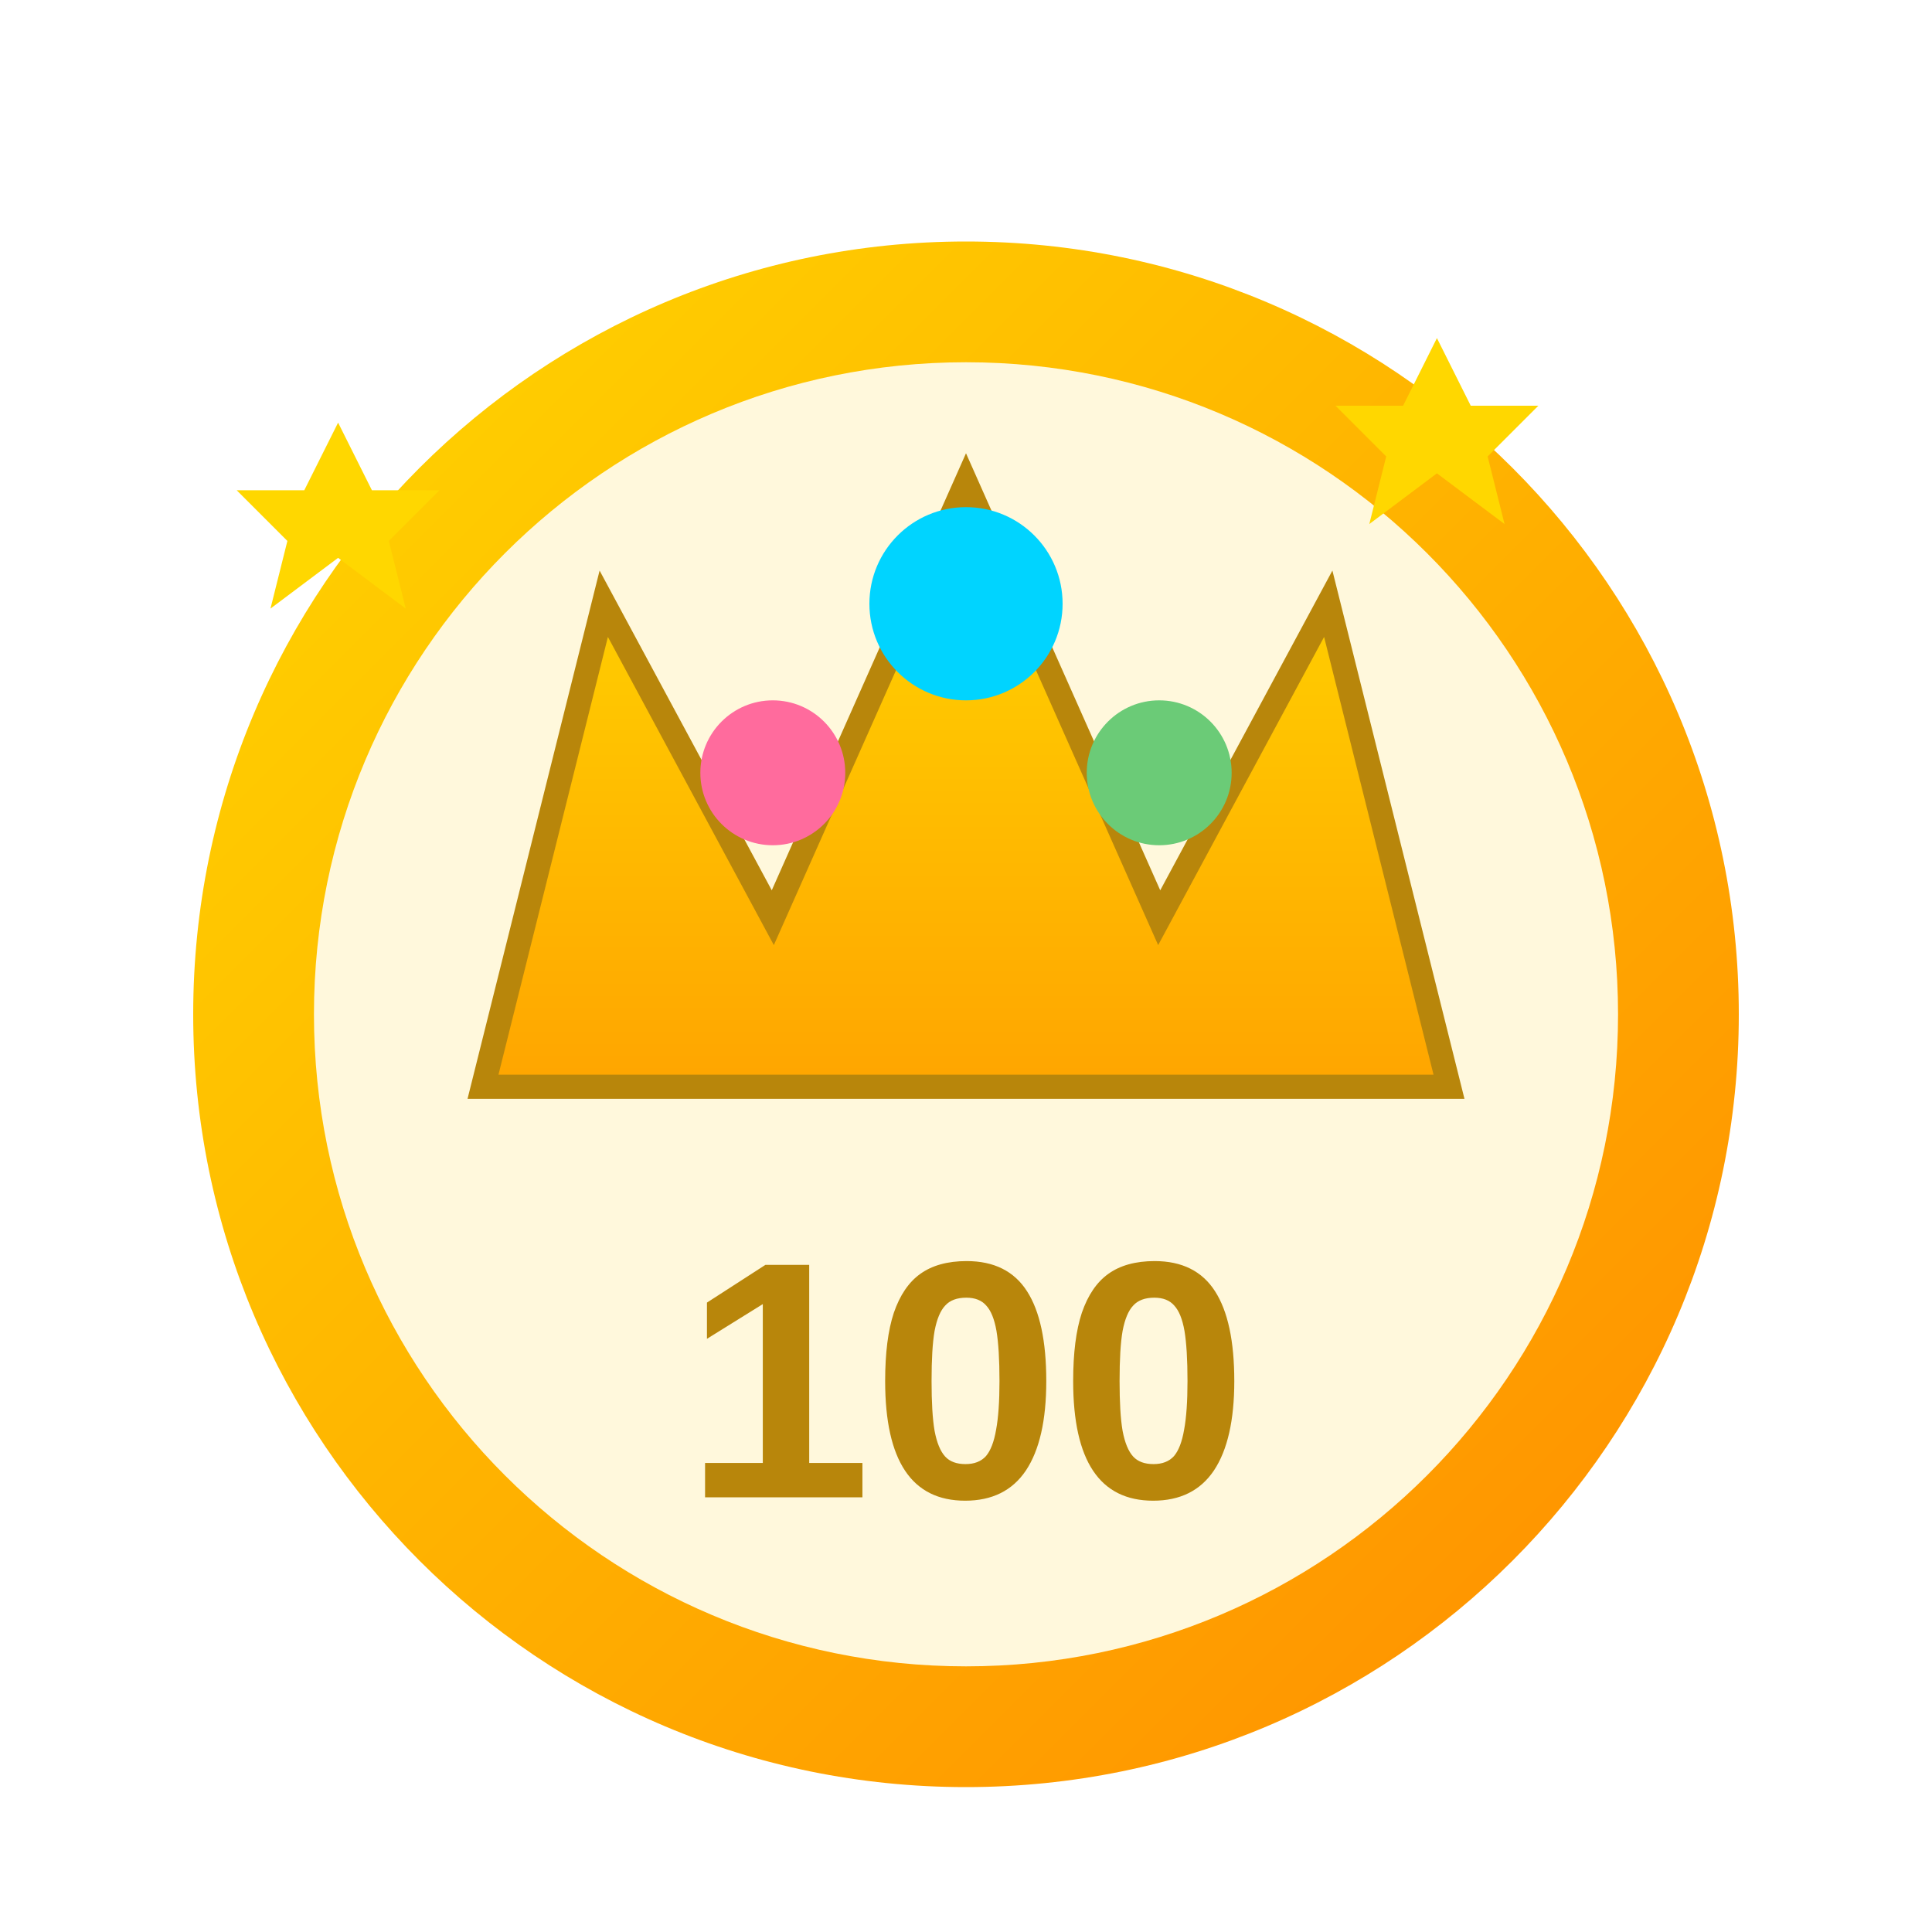
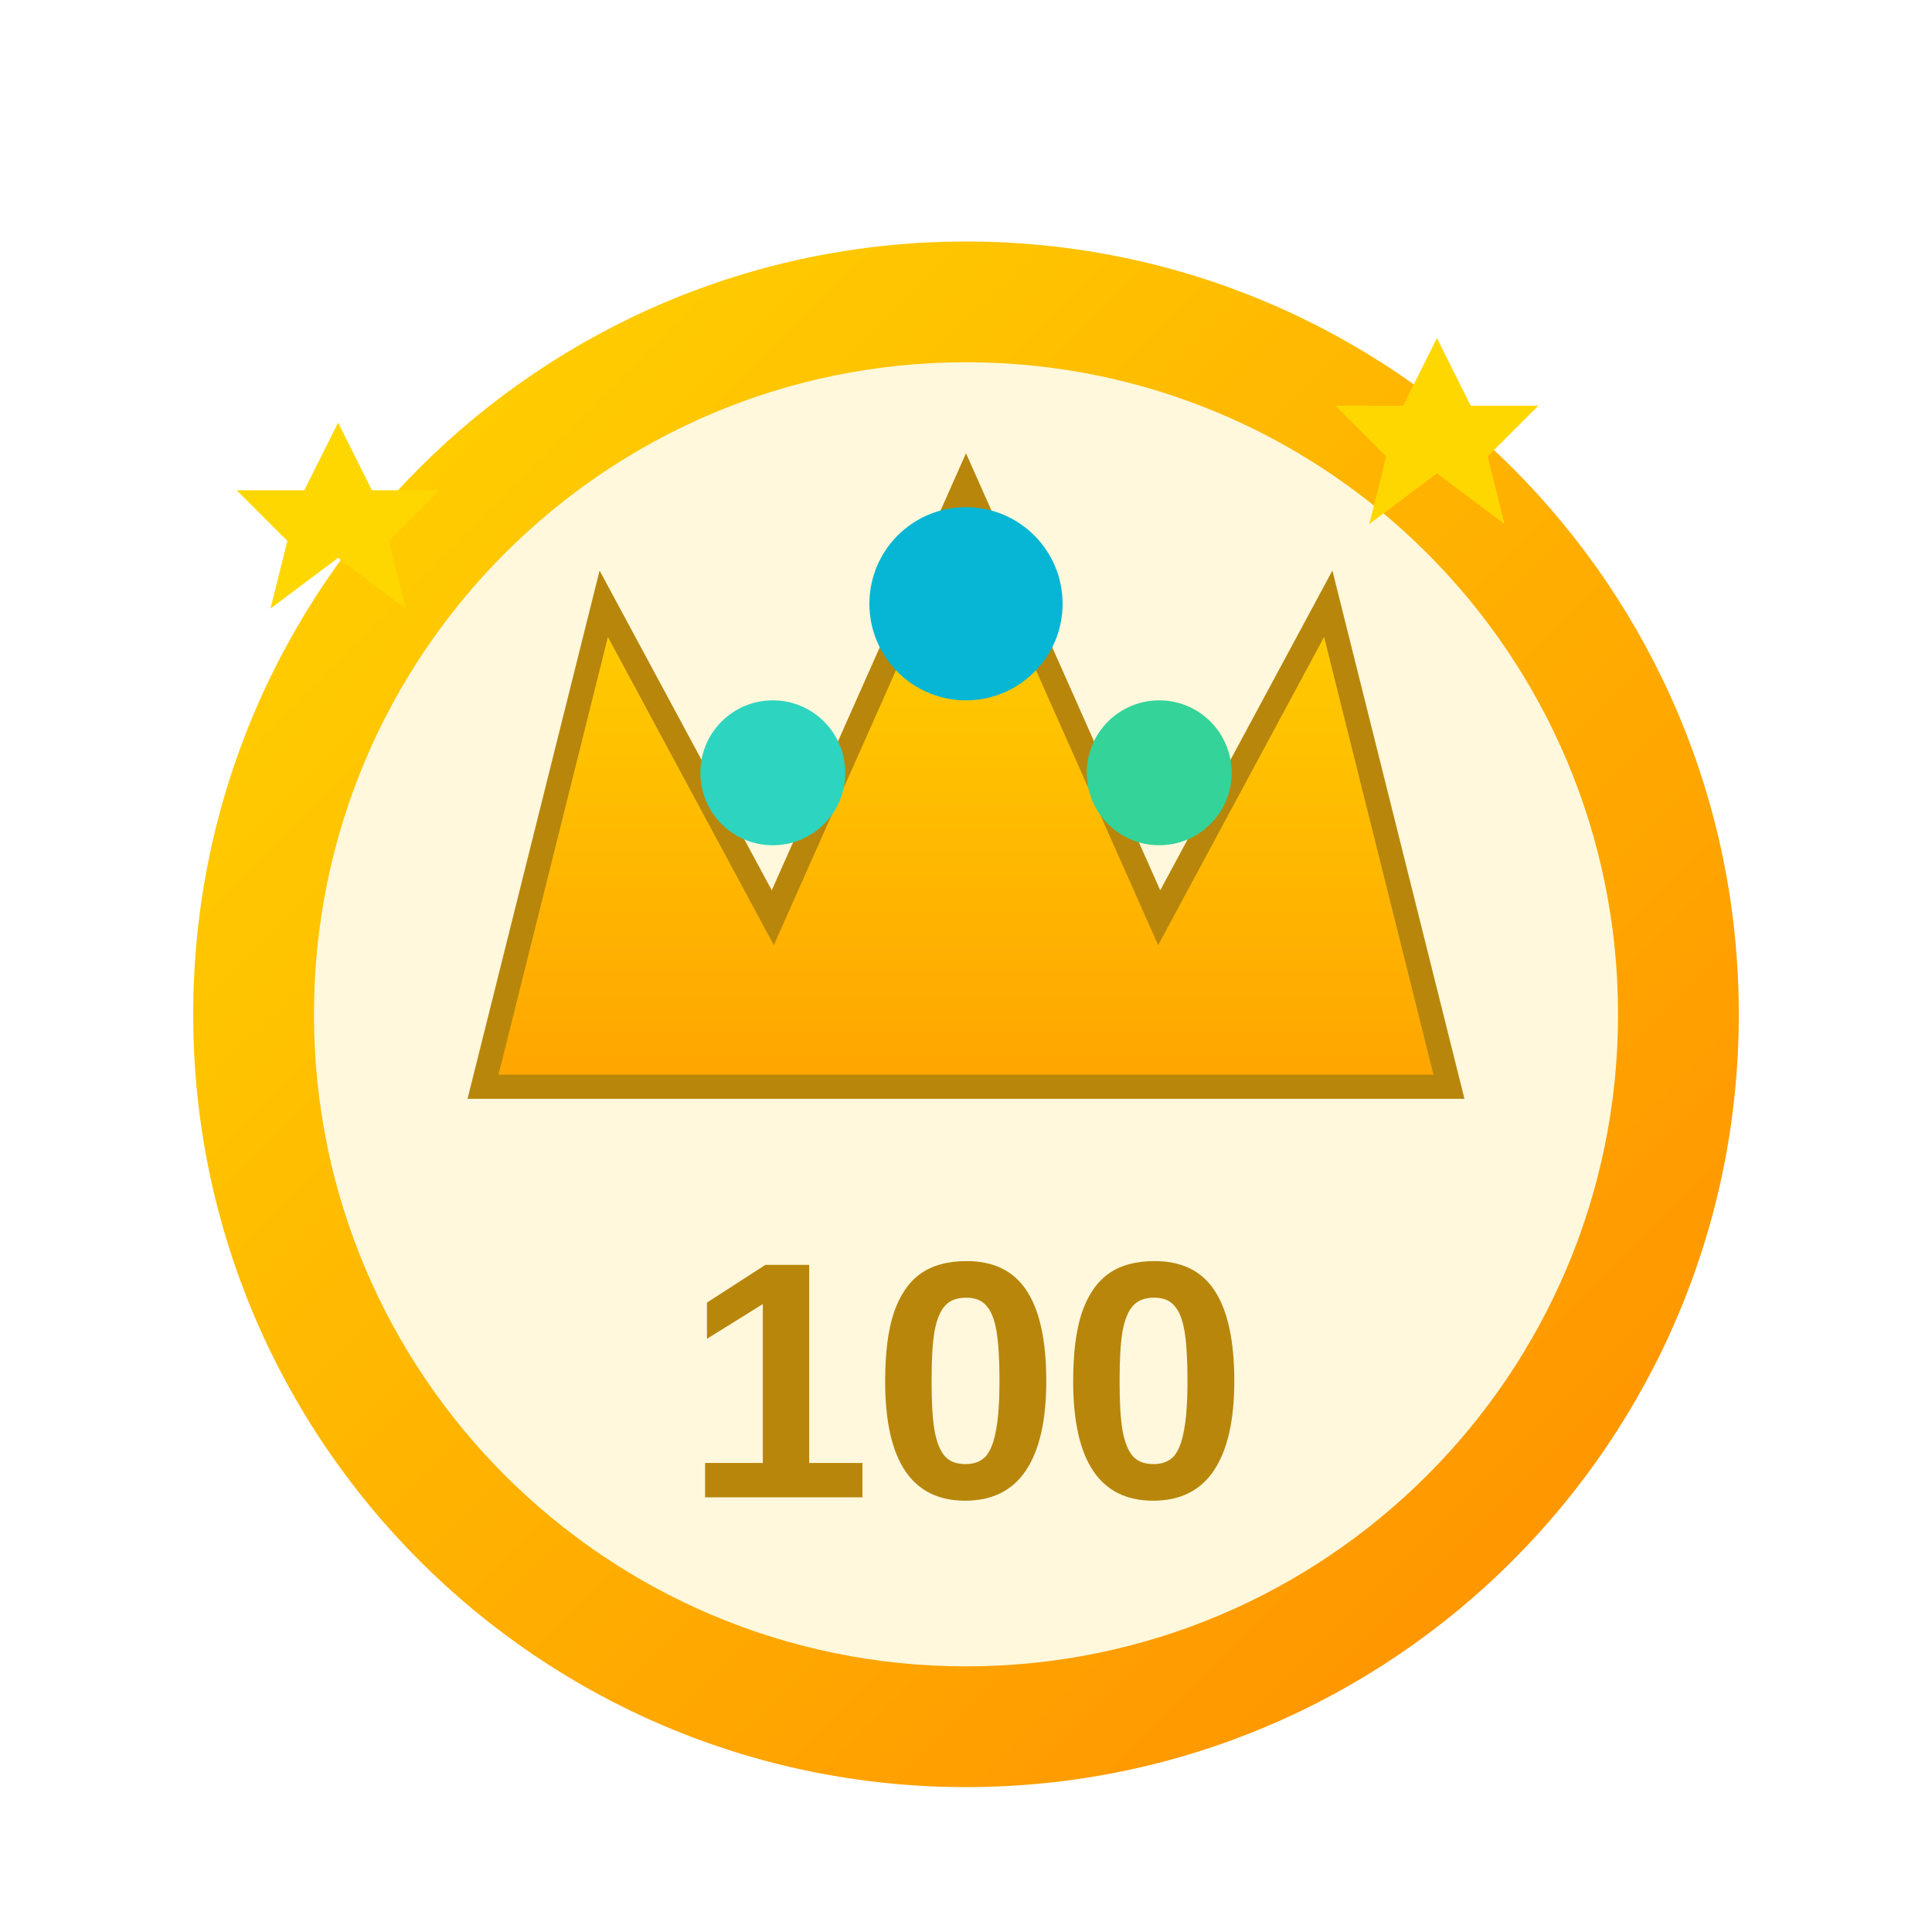
<svg xmlns="http://www.w3.org/2000/svg" viewBox="0 0 80 80">
  <defs>
    <linearGradient id="perfectGold" x1="0%" y1="0%" x2="100%" y2="100%">
      <stop offset="0%" style="stop-color:#FFD700" />
      <stop offset="100%" style="stop-color:#FF8C00" />
    </linearGradient>
    <linearGradient id="crown" x1="0%" y1="0%" x2="0%" y2="100%">
      <stop offset="0%" style="stop-color:#FFD700" />
      <stop offset="100%" style="stop-color:#FFA500" />
    </linearGradient>
  </defs>
  <circle cx="40" cy="42" r="32" fill="url(#perfectGold)" />
  <circle cx="40" cy="42" r="27" fill="#FFF8DC" />
  <path d="M20 45 L25 25 L32 38 L40 20 L48 38 L55 25 L60 45 Z" fill="url(#crown)" stroke="#B8860B" stroke-width="1" />
-   <circle cx="32" cy="32" r="3" fill="#FF6B9D" />
-   <circle cx="40" cy="25" r="4" fill="#00D4FF" />
-   <circle cx="48" cy="32" r="3" fill="#6BCB77" />
+   <circle cx="32" cy="32" r="3" fill="#2DD4BF" />
+   <circle cx="40" cy="25" r="4" fill="#06B6D4" />
+   <circle cx="48" cy="32" r="3" fill="#34D399" />
  <text x="40" y="62" text-anchor="middle" fill="#B8860B" font-size="14" font-weight="bold" font-family="Arial">100</text>
  <polygon points="15,20 17,24 21,24 18,27 19,31 15,28 11,31 12,27 9,24 13,24" fill="#FFD700" transform="scale(0.7) translate(5,5)" />
  <polygon points="65,15 67,19 71,19 68,22 69,26 65,23 61,26 62,22 59,19 63,19" fill="#FFD700" transform="scale(0.7) translate(20,5)" />
</svg>
